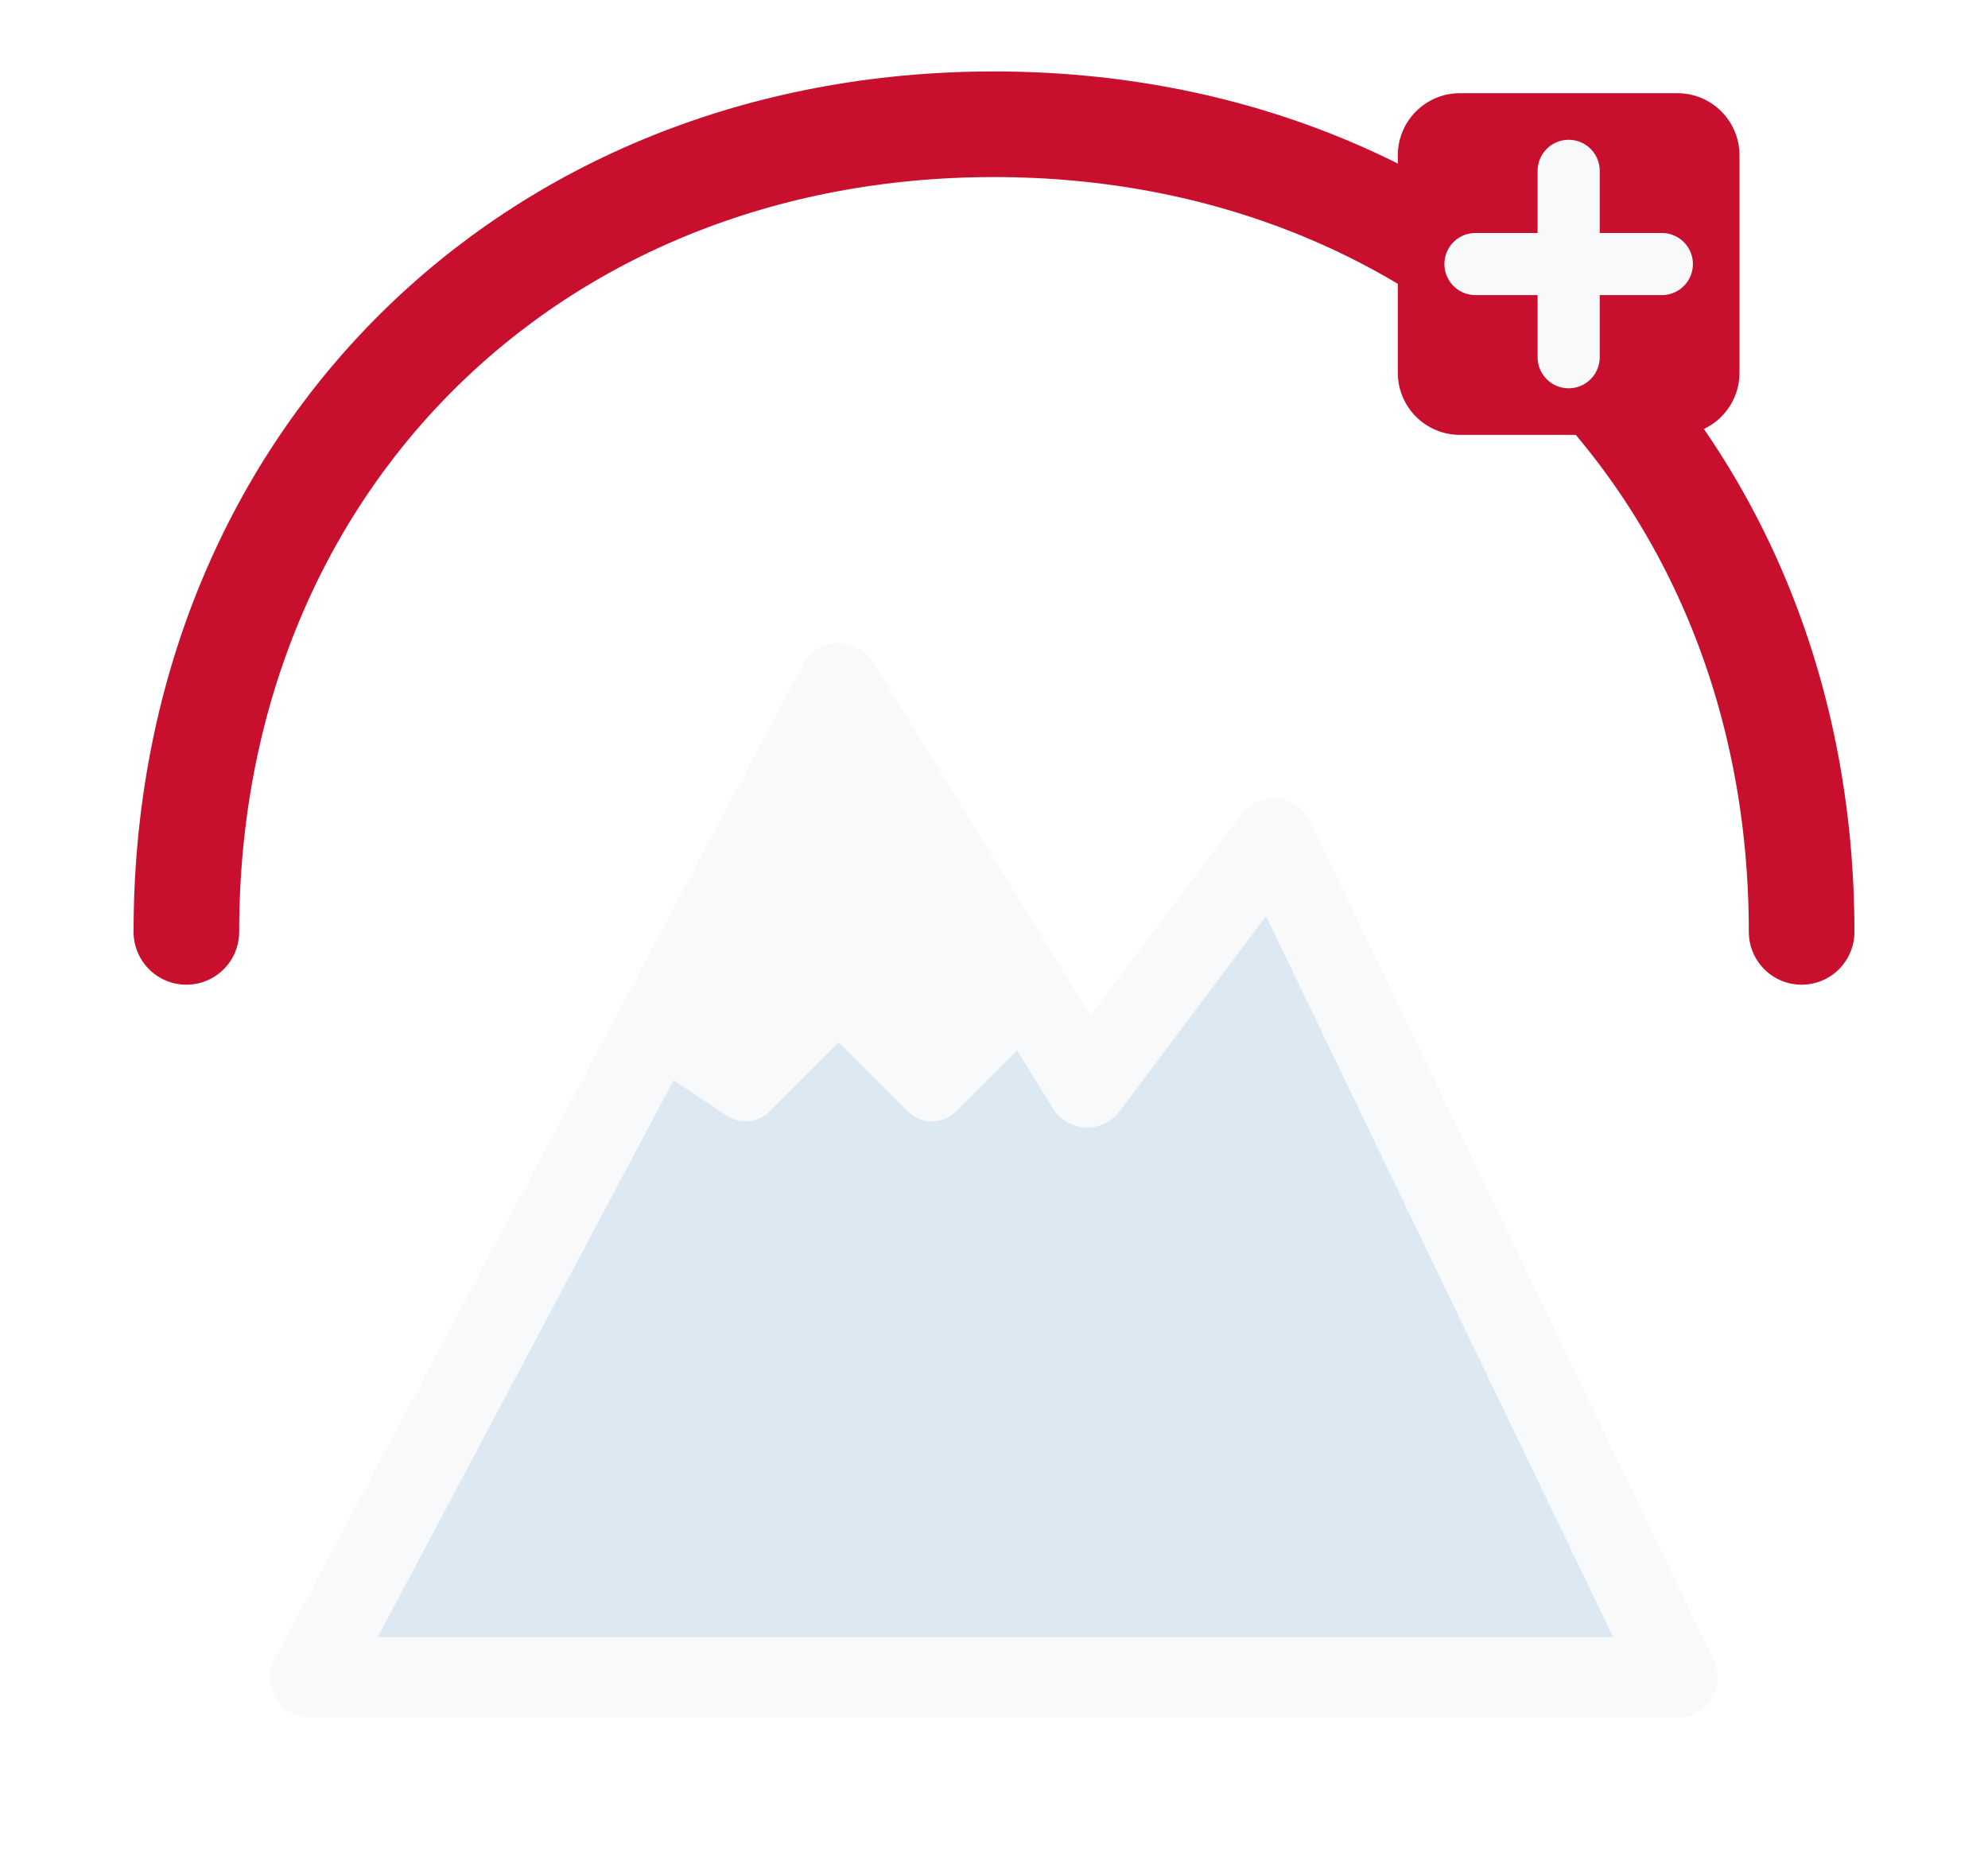
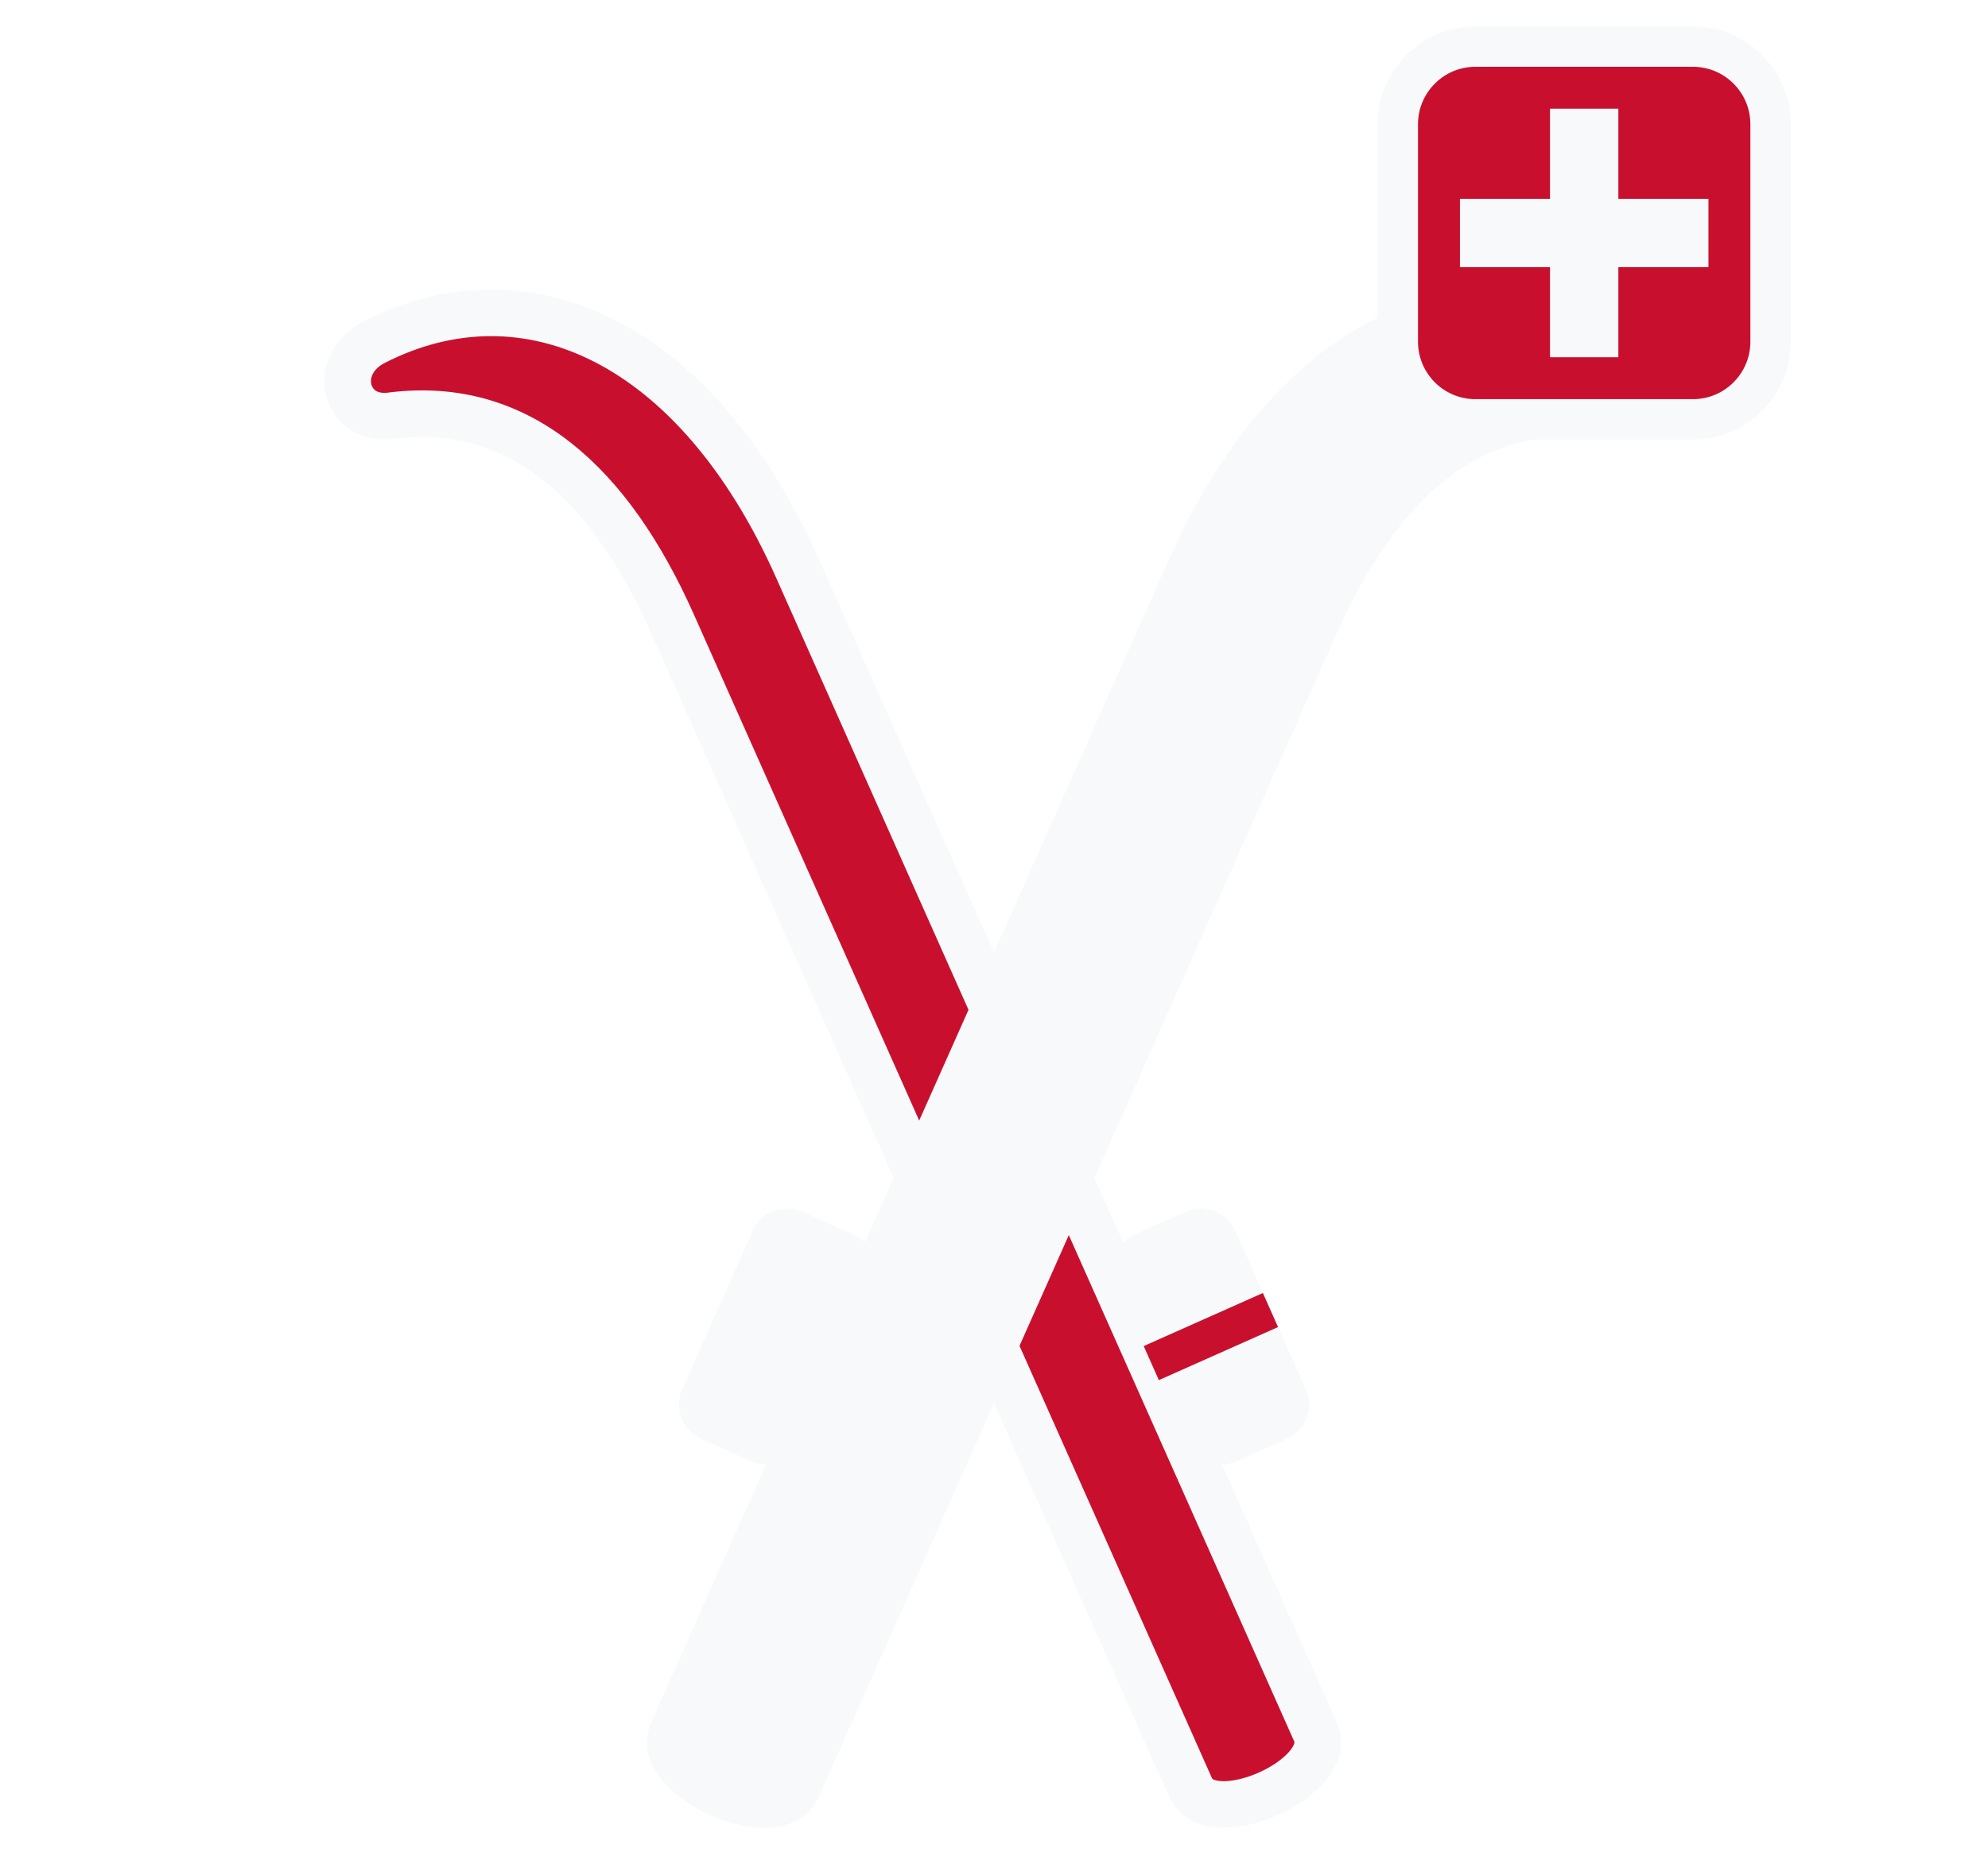
<svg xmlns="http://www.w3.org/2000/svg" class="logo" viewBox="0 0 64 60" aria-hidden="true">
-   <path d="M6 30C6 15 17 4 32 4s26 11 26 26" fill="none" stroke="#C8102E" stroke-width="3.4" stroke-linecap="round" />
-   <path d="M10 54L27 22l8 13 6-8 13 27Z" fill="#DCE8F2" stroke="#F7F9FB" stroke-width="2.6" stroke-linejoin="round" />
-   <path d="M21 33l6-11 6 10-3 3-3-3-3 3Z" fill="#F7F9FB" stroke="#F7F9FB" stroke-width="2.2" stroke-linejoin="round" />
-   <rect x="45" y="3" width="11" height="11" rx="2" fill="#C8102E" />
-   <path d="M50.5 5.5v6M47.5 8.5h6" stroke="#F7F9FB" stroke-width="2" stroke-linecap="round" />
+   <g transform="rotate(-24 32 33) translate(32 0) scale(1 1) translate(-29.8 0)">
+     <path d="M30 58V17C30 9 26 4.5 20.5 4.8c-1.6.1-1.9 2-.4 2.4C24 8.4 25.6 12 25.6 17V58c0 1.6 4.4 1.6 4.4 0Z" fill="#C8102E" stroke="#F7F9FB" stroke-width="1.5" stroke-linejoin="round" />
+     <rect x="30" y="41" width="4.2" height="8" rx="1.2" fill="#F7F9FB" />
+     <path d="M30 45h4.2" stroke="#C8102E" stroke-width="1.2" />
+   </g>
+   <g transform="rotate(24 32 33) translate(32 0) scale(-1 1) translate(-29.8 0)">
+     <path d="M30 58V17C30 9 26 4.5 20.5 4.8c-1.6.1-1.9 2-.4 2.4C24 8.4 25.6 12 25.6 17V58c0 1.6 4.4 1.6 4.4 0Z" fill="#F7F9FB" stroke="#F7F9FB" stroke-width="1.5" stroke-linejoin="round" />
+     <rect x="30" y="41" width="4.2" height="8" rx="1.2" fill="#F7F9FB" />
+     <path d="M30 45h4.2" stroke="#F7F9FB" stroke-width="1.2" />
+   </g>
+   <rect x="45" y="1.5" width="12" height="12" rx="2.5" fill="#C8102E" stroke="#F7F9FB" stroke-width="1.3" />
+   <path d="M51 3.5v8M47 7.5h8" stroke="#F7F9FB" stroke-width="2.2" />
</svg>
